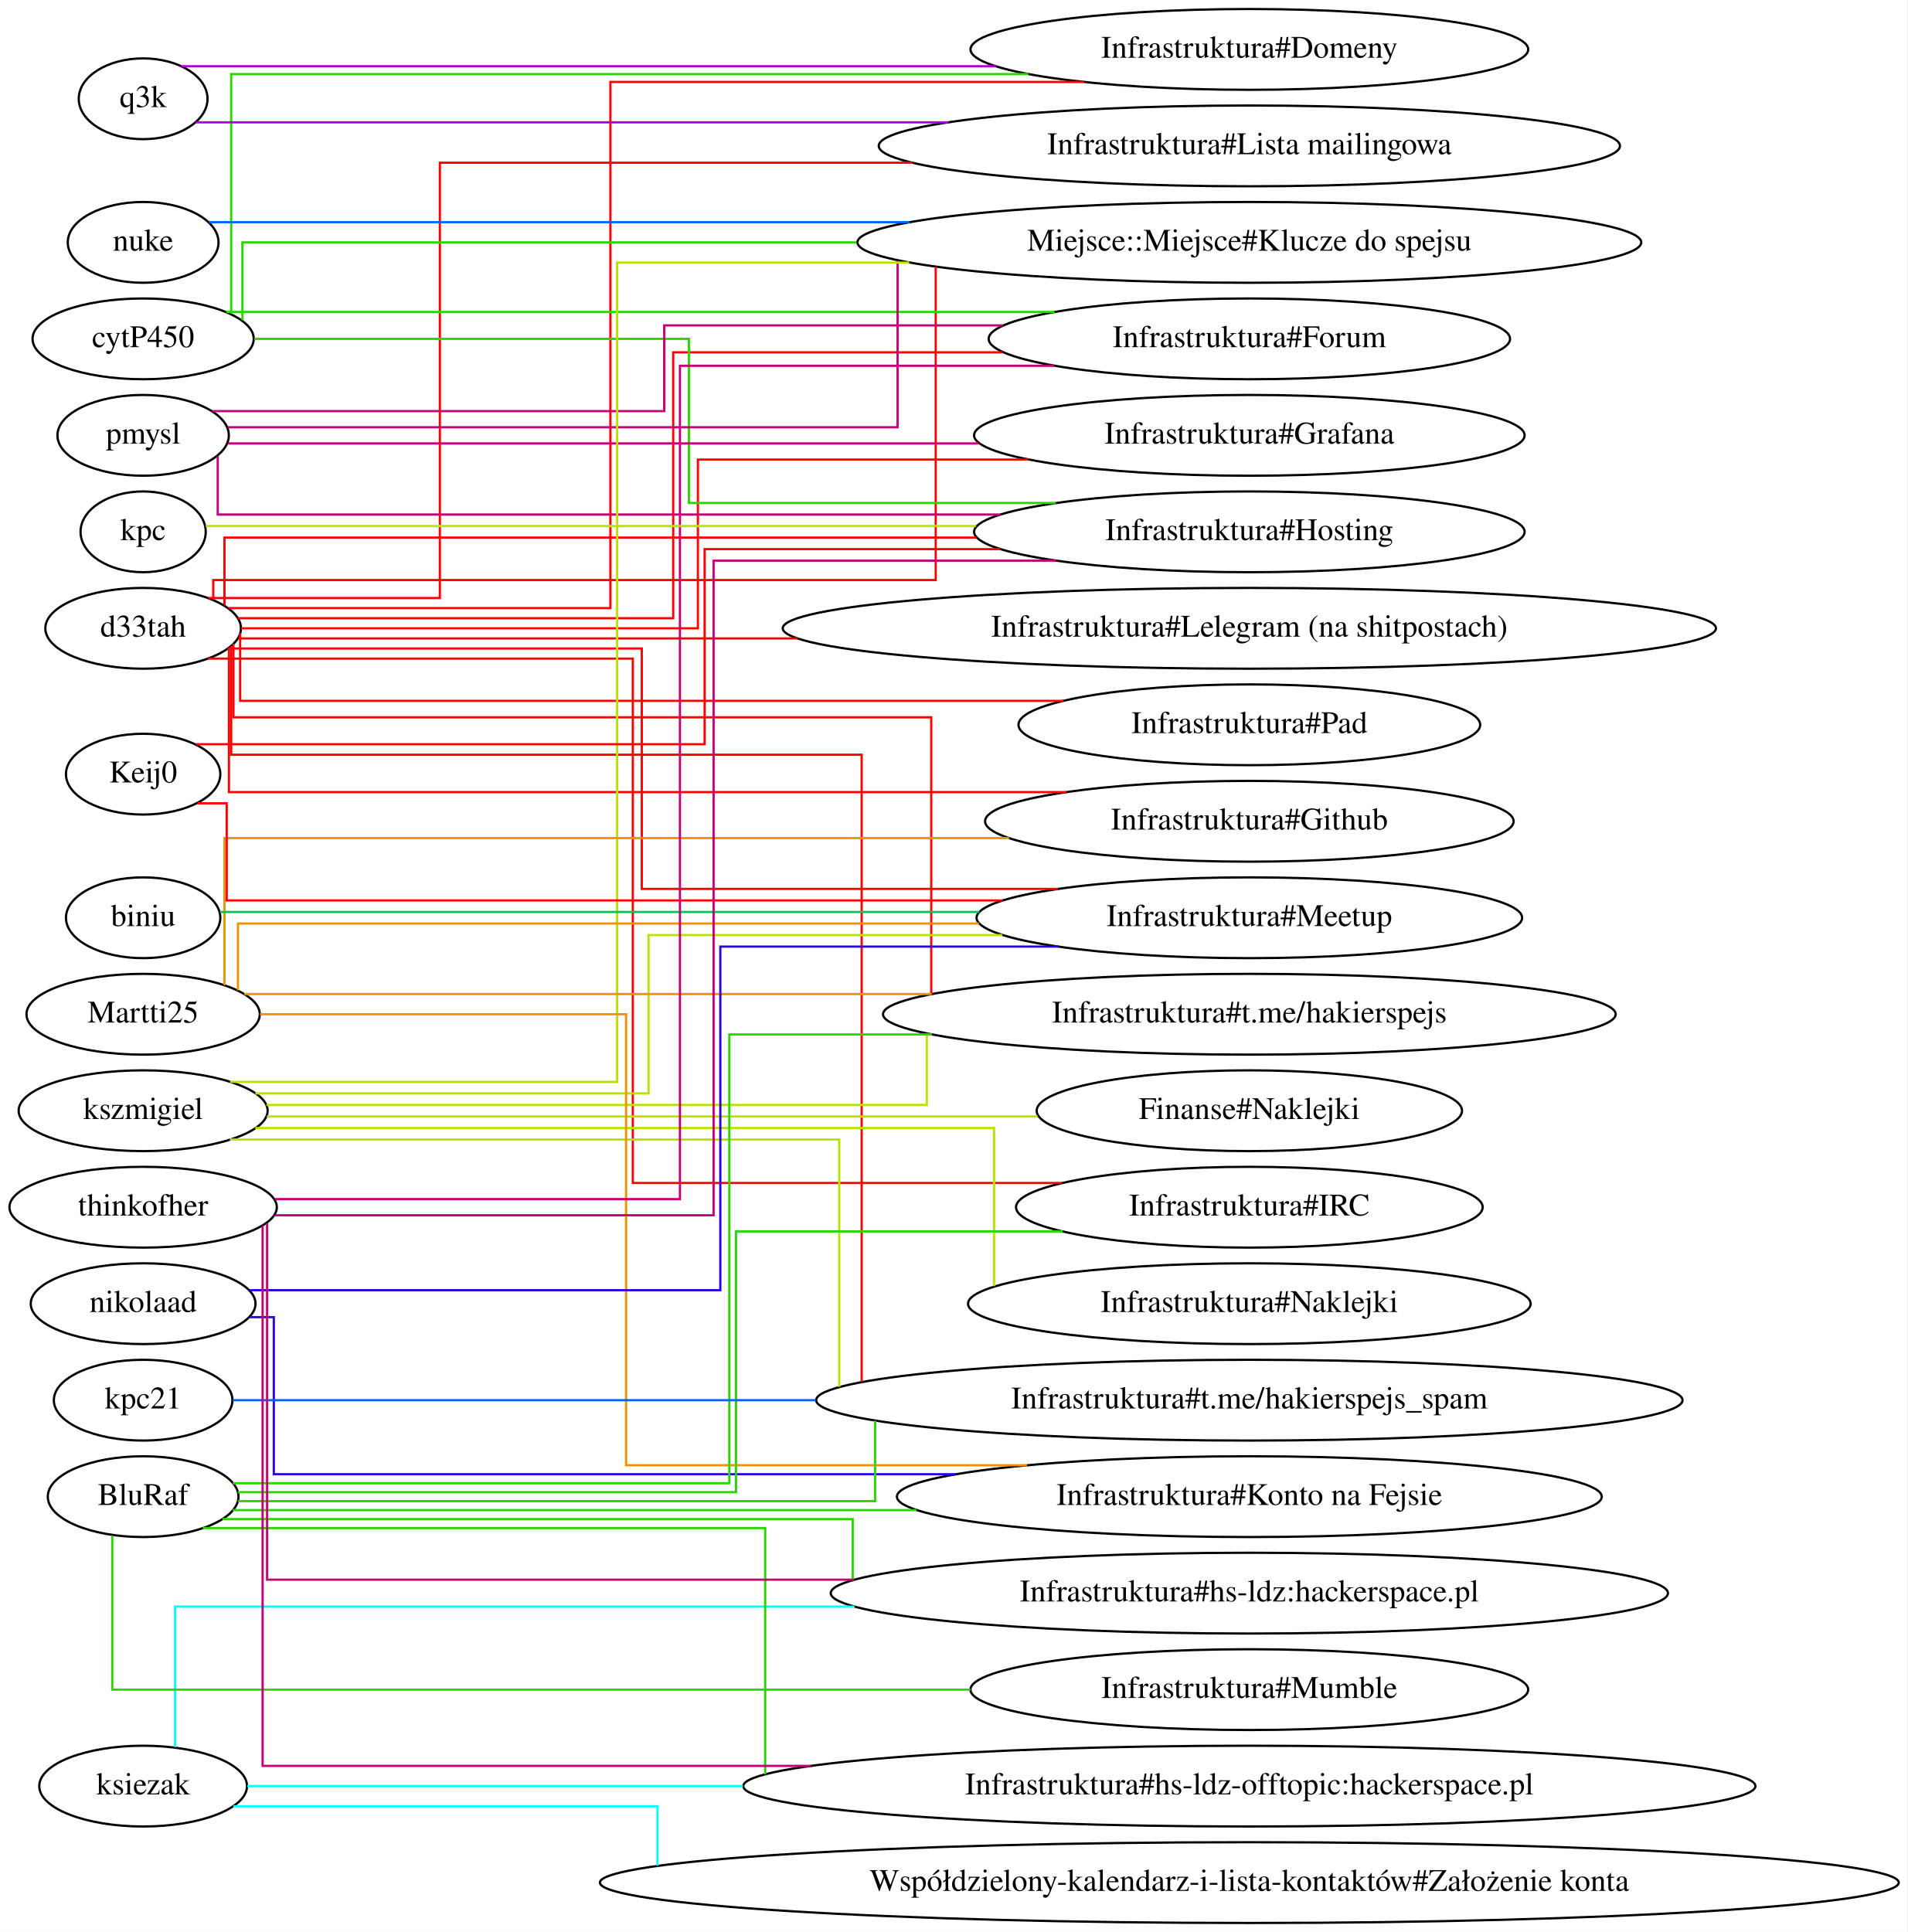
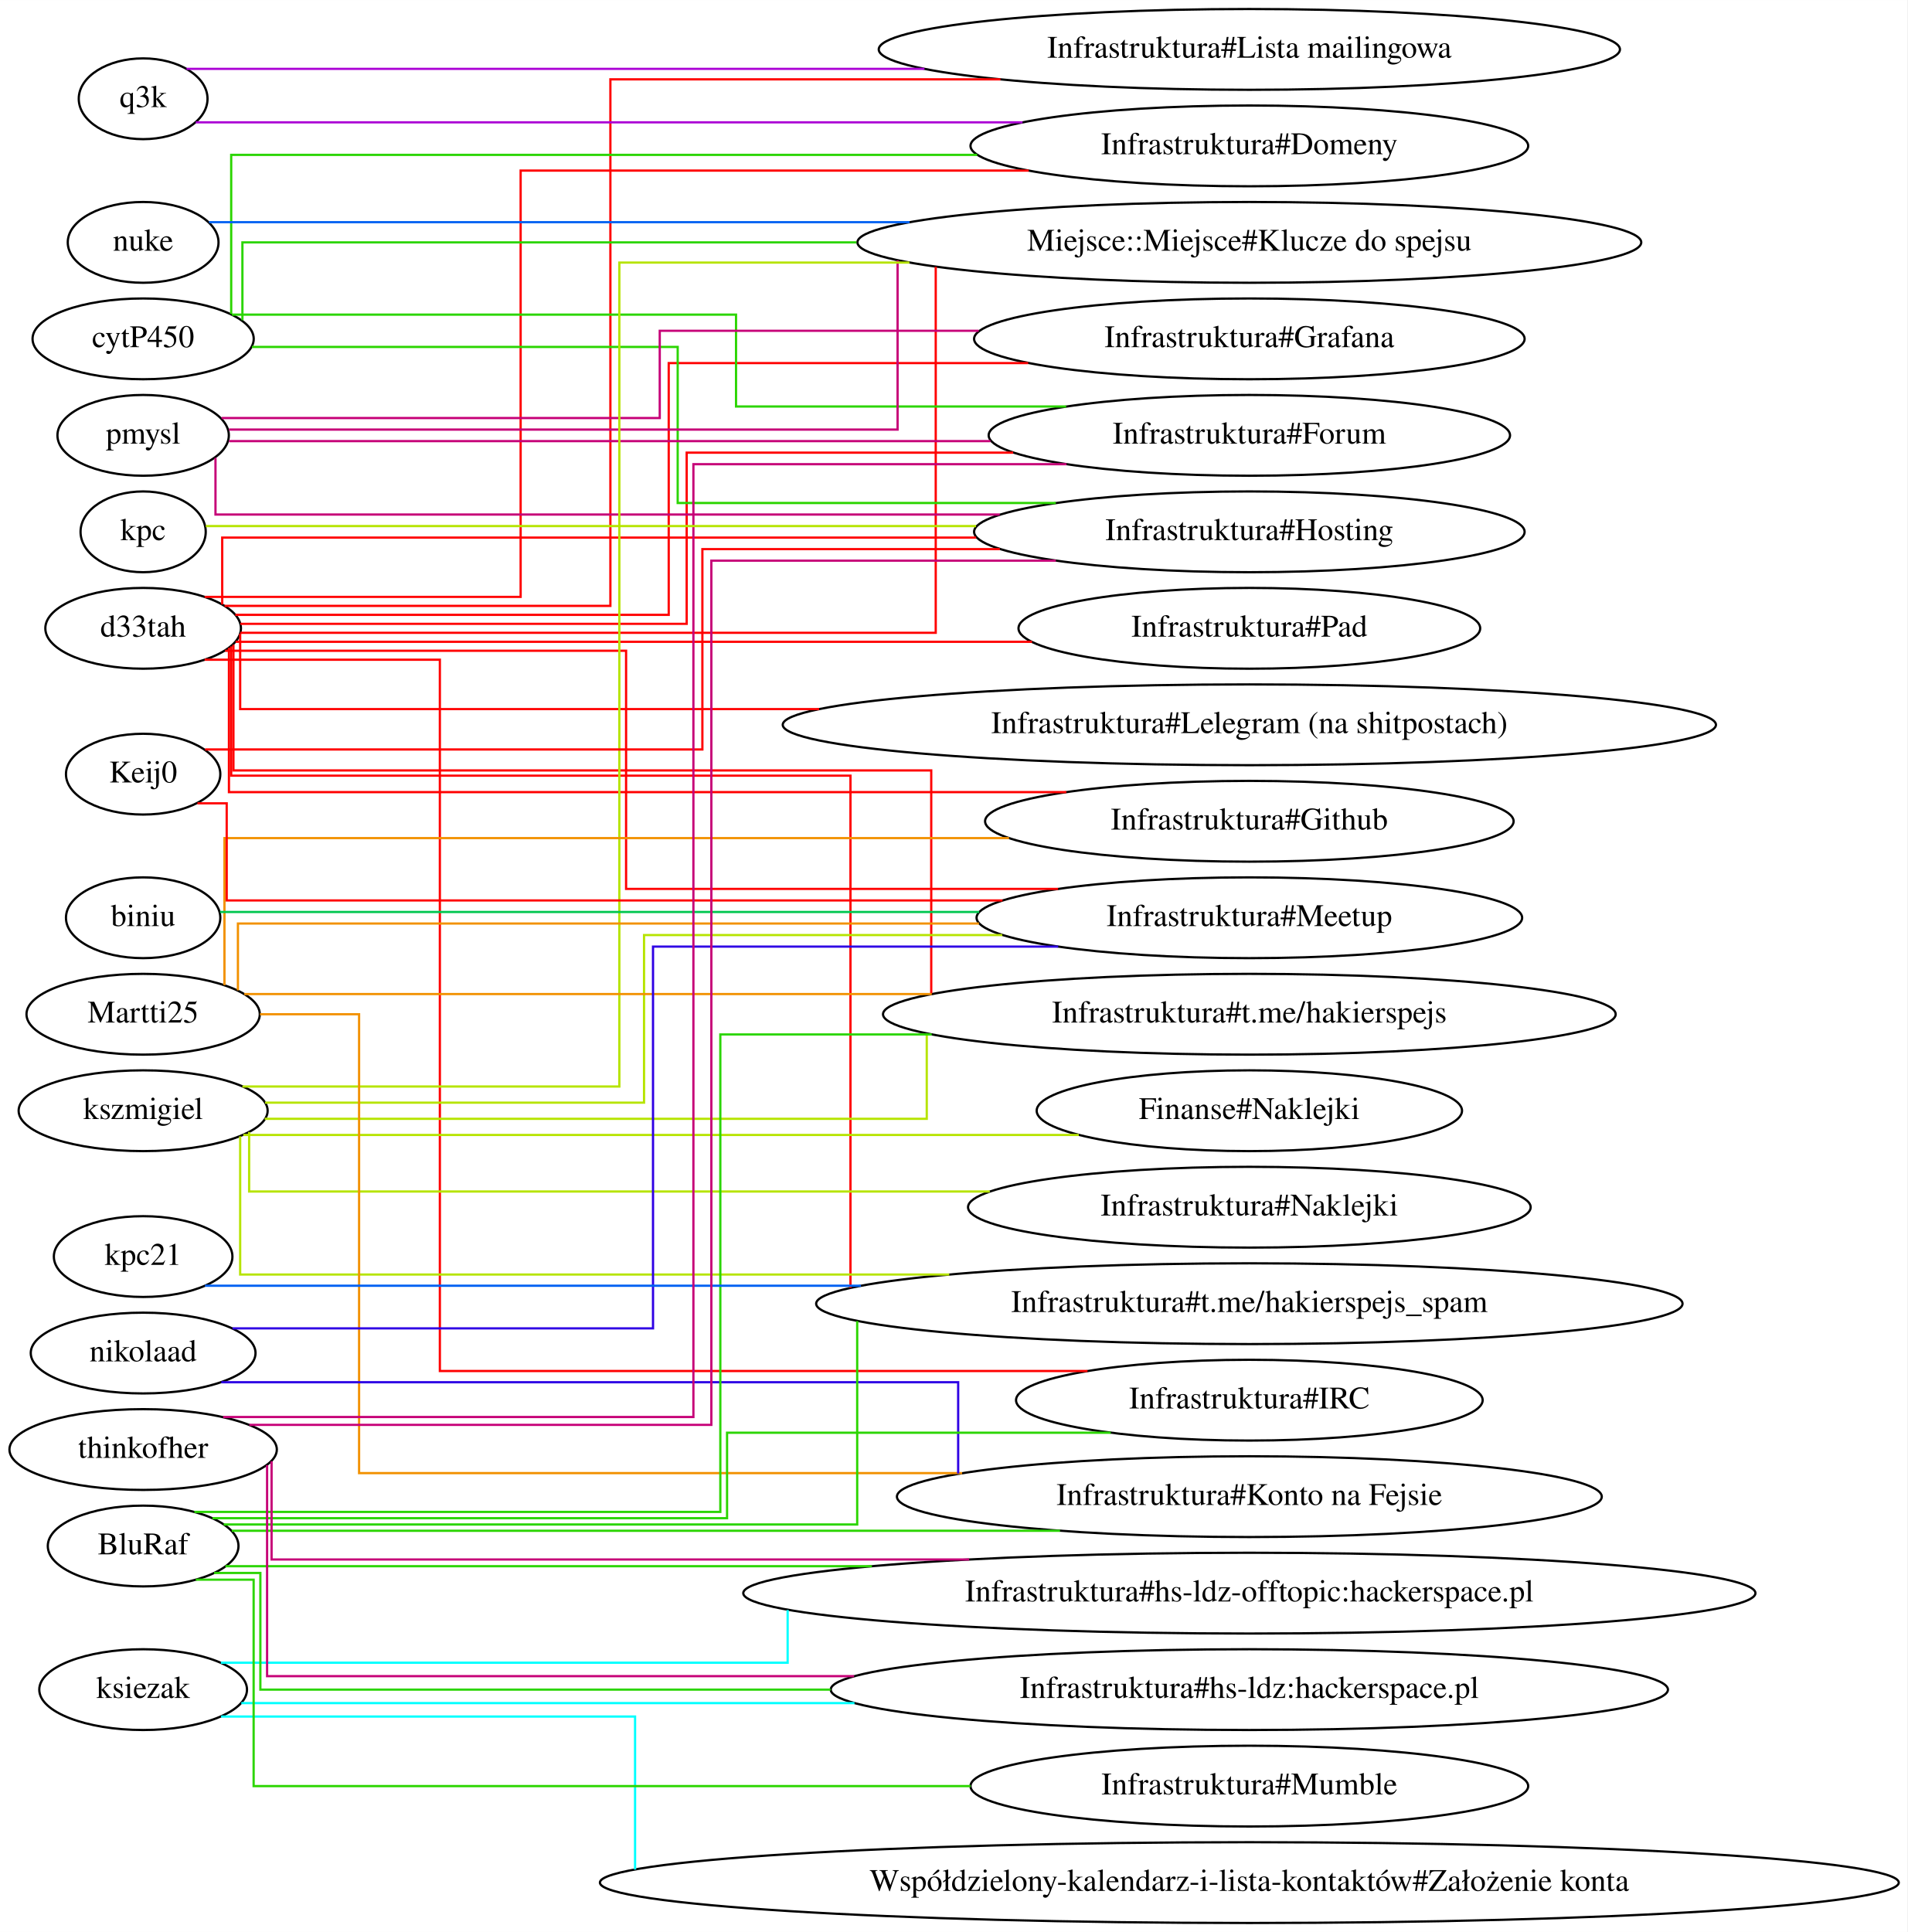
<svg xmlns="http://www.w3.org/2000/svg" width="850pt" height="861pt" viewBox="0.00 0.00 850.04 861.00">
  <g id="graph0" class="graph" transform="scale(1 1) rotate(0) translate(4 857)">
    <polygon fill="#ffffff" stroke="transparent" points="-4,4 -4,-857 846.038,-857 846.038,4 -4,4" />
    <g id="node1" class="node">
      <ellipse fill="none" stroke="#000000" cx="59.795" cy="-577" rx="43.592" ry="18" />
      <text text-anchor="middle" x="59.795" y="-573.3" font-family="Times,serif" font-size="14.00" fill="#000000">d33tah</text>
    </g>
    <g id="node2" class="node">
-       <ellipse fill="none" stroke="#000000" cx="552.814" cy="-534" rx="102.882" ry="18" />
-       <text text-anchor="middle" x="552.814" y="-530.3" font-family="Times,serif" font-size="14.00" fill="#000000">Infrastruktura#Pad</text>
+       <ellipse fill="none" stroke="#000000" cx="552.814" cy="-835" rx="165.171" ry="18" />
+       <text text-anchor="middle" x="552.814" y="-831.3" font-family="Times,serif" font-size="14.00" fill="#000000">Infrastruktura#Lista mailingowa</text>
    </g>
    <g id="edge1" class="edge">
-       <path fill="none" stroke="#ff0000" d="M103.038,-574.879C103.038,-567.685 103.038,-544.667 103.038,-544.667 103.038,-544.667 340.152,-544.667 470.056,-544.667" />
+       <path fill="none" stroke="#ff0000" d="M96.068,-587C155.731,-587 268.038,-587 268.038,-587 268.038,-587 268.038,-821.667 268.038,-821.667 268.038,-821.667 361.936,-821.667 441.897,-821.667" />
    </g>
    <g id="node3" class="node">
+       <ellipse fill="none" stroke="#000000" cx="552.814" cy="-276" rx="193.066" ry="18" />
+       <text text-anchor="middle" x="552.814" y="-272.3" font-family="Times,serif" font-size="14.00" fill="#000000">Infrastruktura#t.me/hakierspejs_spam</text>
+     </g>
+     <g id="edge2" class="edge">
+       <path fill="none" stroke="#ff0000" d="M99.038,-568.948C99.038,-551.413 99.038,-511.333 99.038,-511.333 99.038,-511.333 375.038,-511.333 375.038,-511.333 375.038,-511.333 375.038,-322.2 375.038,-283.043" />
+     </g>
+     <g id="node4" class="node">
      <ellipse fill="none" stroke="#000000" cx="552.814" cy="-749" rx="174.669" ry="18" />
      <text text-anchor="middle" x="552.814" y="-745.3" font-family="Times,serif" font-size="14.00" fill="#000000">Miejsce::Miejsce#Klucze do spejsu</text>
    </g>
-     <g id="edge2" class="edge">
-       <path fill="none" stroke="#ff0000" d="M91.038,-589.755C91.038,-594.385 91.038,-598.5 91.038,-598.5 91.038,-598.5 413.038,-598.5 413.038,-598.5 413.038,-598.5 413.038,-703.668 413.038,-738.176" />
-     </g>
-     <g id="node4" class="node">
-       <ellipse fill="none" stroke="#000000" cx="552.814" cy="-663" rx="122.678" ry="18" />
-       <text text-anchor="middle" x="552.814" y="-659.3" font-family="Times,serif" font-size="14.00" fill="#000000">Infrastruktura#Grafana</text>
-     </g>
    <g id="edge3" class="edge">
-       <path fill="none" stroke="#ff0000" d="M103.428,-577C174.406,-577 307.038,-577 307.038,-577 307.038,-577 307.038,-652.2 307.038,-652.2 307.038,-652.2 385.887,-652.2 454.264,-652.2" />
+       <path fill="none" stroke="#ff0000" d="M103.109,-575C197.435,-575 413.038,-575 413.038,-575 413.038,-575 413.038,-700.023 413.038,-738.115" />
    </g>
    <g id="node5" class="node">
+       <ellipse fill="none" stroke="#000000" cx="552.814" cy="-620" rx="122.678" ry="18" />
+       <text text-anchor="middle" x="552.814" y="-616.3" font-family="Times,serif" font-size="14.00" fill="#000000">Infrastruktura#Hosting</text>
+     </g>
+     <g id="edge4" class="edge">
+       <path fill="none" stroke="#ff0000" d="M95.038,-587.622C95.038,-599.6 95.038,-617.429 95.038,-617.429 95.038,-617.429 295.426,-617.429 431.04,-617.429" />
+     </g>
+     <g id="node6" class="node">
      <ellipse fill="none" stroke="#000000" cx="552.814" cy="-448" rx="121.578" ry="18" />
      <text text-anchor="middle" x="552.814" y="-444.3" font-family="Times,serif" font-size="14.00" fill="#000000">Infrastruktura#Meetup</text>
    </g>
-     <g id="edge4" class="edge">
-       <path fill="none" stroke="#ff0000" d="M97.747,-568C161.222,-568 282.038,-568 282.038,-568 282.038,-568 282.038,-460.857 282.038,-460.857 282.038,-460.857 388.141,-460.857 467.51,-460.857" />
-     </g>
-     <g id="node6" class="node">
+     <g id="edge5" class="edge">
+       <path fill="none" stroke="#ff0000" d="M96.308,-567C157.718,-567 275.038,-567 275.038,-567 275.038,-567 275.038,-460.857 275.038,-460.857 275.038,-460.857 385.931,-460.857 467.584,-460.857" />
+     </g>
+     <g id="node7" class="node">
+       <ellipse fill="none" stroke="#000000" cx="552.814" cy="-577" rx="102.882" ry="18" />
+       <text text-anchor="middle" x="552.814" y="-573.3" font-family="Times,serif" font-size="14.00" fill="#000000">Infrastruktura#Pad</text>
+     </g>
+     <g id="edge6" class="edge">
+       <path fill="none" stroke="#ff0000" d="M100.981,-571C178.51,-571 348.017,-571 455.949,-571" />
+     </g>
+     <g id="node8" class="node">
+       <ellipse fill="none" stroke="#000000" cx="552.814" cy="-706" rx="122.678" ry="18" />
+       <text text-anchor="middle" x="552.814" y="-702.3" font-family="Times,serif" font-size="14.00" fill="#000000">Infrastruktura#Grafana</text>
+     </g>
+     <g id="edge7" class="edge">
+       <path fill="none" stroke="#ff0000" d="M100.865,-583C168.045,-583 294.038,-583 294.038,-583 294.038,-583 294.038,-695.2 294.038,-695.2 294.038,-695.2 381.114,-695.2 454.243,-695.2" />
+     </g>
+     <g id="node9" class="node">
      <ellipse fill="none" stroke="#000000" cx="552.814" cy="-491" rx="117.779" ry="18" />
      <text text-anchor="middle" x="552.814" y="-487.3" font-family="Times,serif" font-size="14.00" fill="#000000">Infrastruktura#Github</text>
    </g>
-     <g id="edge5" class="edge">
+     <g id="edge8" class="edge">
      <path fill="none" stroke="#ff0000" d="M98.038,-568.339C98.038,-549.002 98.038,-504 98.038,-504 98.038,-504 340.375,-504 471.247,-504" />
    </g>
-     <g id="node7" class="node">
-       <ellipse fill="none" stroke="#000000" cx="552.814" cy="-233" rx="193.066" ry="18" />
-       <text text-anchor="middle" x="552.814" y="-229.3" font-family="Times,serif" font-size="14.00" fill="#000000">Infrastruktura#t.me/hakierspejs_spam</text>
-     </g>
-     <g id="edge6" class="edge">
-       <path fill="none" stroke="#ff0000" d="M99.038,-569.167C99.038,-553.688 99.038,-520.667 99.038,-520.667 99.038,-520.667 380.038,-520.667 380.038,-520.667 380.038,-520.667 380.038,-288.465 380.038,-241.299" />
-     </g>
-     <g id="node8" class="node">
-       <ellipse fill="none" stroke="#000000" cx="552.814" cy="-706" rx="116.18" ry="18" />
-       <text text-anchor="middle" x="552.814" y="-702.3" font-family="Times,serif" font-size="14.00" fill="#000000">Infrastruktura#Forum</text>
-     </g>
-     <g id="edge7" class="edge">
-       <path fill="none" stroke="#ff0000" d="M102.03,-581.5C169.982,-581.5 296.038,-581.5 296.038,-581.5 296.038,-581.5 296.038,-700 296.038,-700 296.038,-700 373.107,-700 442.8,-700" />
-     </g>
-     <g id="node9" class="node">
-       <ellipse fill="none" stroke="#000000" cx="552.814" cy="-835" rx="124.278" ry="18" />
-       <text text-anchor="middle" x="552.814" y="-831.3" font-family="Times,serif" font-size="14.00" fill="#000000">Infrastruktura#Domeny</text>
-     </g>
-     <g id="edge8" class="edge">
-       <path fill="none" stroke="#ff0000" d="M97.99,-586C158.108,-586 268.038,-586 268.038,-586 268.038,-586 268.038,-820.5 268.038,-820.5 268.038,-820.5 394.729,-820.5 479.107,-820.5" />
-     </g>
    <g id="node10" class="node">
+       <ellipse fill="none" stroke="#000000" cx="552.814" cy="-534" rx="207.963" ry="18" />
+       <text text-anchor="middle" x="552.814" y="-530.3" font-family="Times,serif" font-size="14.00" fill="#000000">Infrastruktura#Lelegram (na shitpostach)</text>
+     </g>
+     <g id="edge9" class="edge">
+       <path fill="none" stroke="#ff0000" d="M103.038,-574.638C103.038,-566.629 103.038,-541 103.038,-541 103.038,-541 238.757,-541 361.09,-541" />
+     </g>
+     <g id="node11" class="node">
+       <ellipse fill="none" stroke="#000000" cx="552.814" cy="-792" rx="124.278" ry="18" />
+       <text text-anchor="middle" x="552.814" y="-788.3" font-family="Times,serif" font-size="14.00" fill="#000000">Infrastruktura#Domeny</text>
+     </g>
+     <g id="edge10" class="edge">
+       <path fill="none" stroke="#ff0000" d="M87.2,-591C134.874,-591 228.038,-591 228.038,-591 228.038,-591 228.038,-781 228.038,-781 228.038,-781 358.899,-781 454.489,-781" />
+     </g>
+     <g id="node12" class="node">
+       <ellipse fill="none" stroke="#000000" cx="552.814" cy="-233" rx="103.981" ry="18" />
+       <text text-anchor="middle" x="552.814" y="-229.3" font-family="Times,serif" font-size="14.00" fill="#000000">Infrastruktura#IRC</text>
+     </g>
+     <g id="edge11" class="edge">
+       <path fill="none" stroke="#ff0000" d="M87.196,-563C125.93,-563 192.038,-563 192.038,-563 192.038,-563 192.038,-246 192.038,-246 192.038,-246 375.389,-246 480.673,-246" />
+     </g>
+     <g id="node13" class="node">
+       <ellipse fill="none" stroke="#000000" cx="552.814" cy="-663" rx="116.18" ry="18" />
+       <text text-anchor="middle" x="552.814" y="-659.3" font-family="Times,serif" font-size="14.00" fill="#000000">Infrastruktura#Forum</text>
+     </g>
+     <g id="edge12" class="edge">
+       <path fill="none" stroke="#ff0000" d="M103.103,-579C172.781,-579 302.038,-579 302.038,-579 302.038,-579 302.038,-655.286 302.038,-655.286 302.038,-655.286 378.925,-655.286 447.552,-655.286" />
+     </g>
+     <g id="node14" class="node">
      <ellipse fill="none" stroke="#000000" cx="552.814" cy="-405" rx="163.271" ry="18" />
      <text text-anchor="middle" x="552.814" y="-401.3" font-family="Times,serif" font-size="14.00" fill="#000000">Infrastruktura#t.me/hakierspejs</text>
    </g>
-     <g id="edge9" class="edge">
-       <path fill="none" stroke="#ff0000" d="M100.038,-570.091C100.038,-558.726 100.038,-537.333 100.038,-537.333 100.038,-537.333 411.038,-537.333 411.038,-537.333 411.038,-537.333 411.038,-443.994 411.038,-414.096" />
-     </g>
-     <g id="node11" class="node">
-       <ellipse fill="none" stroke="#000000" cx="552.814" cy="-792" rx="165.171" ry="18" />
-       <text text-anchor="middle" x="552.814" y="-788.3" font-family="Times,serif" font-size="14.00" fill="#000000">Infrastruktura#Lista mailingowa</text>
-     </g>
-     <g id="edge10" class="edge">
-       <path fill="none" stroke="#ff0000" d="M88.816,-590.5C127.744,-590.5 192.038,-590.5 192.038,-590.5 192.038,-590.5 192.038,-784.5 192.038,-784.5 192.038,-784.5 303.628,-784.5 402.686,-784.5" />
-     </g>
-     <g id="node12" class="node">
-       <ellipse fill="none" stroke="#000000" cx="552.814" cy="-319" rx="103.981" ry="18" />
-       <text text-anchor="middle" x="552.814" y="-315.3" font-family="Times,serif" font-size="14.00" fill="#000000">Infrastruktura#IRC</text>
-     </g>
-     <g id="edge11" class="edge">
-       <path fill="none" stroke="#ff0000" d="M88.776,-563.5C148.142,-563.5 278.038,-563.5 278.038,-563.5 278.038,-563.5 278.038,-329.8 278.038,-329.8 278.038,-329.8 388.412,-329.8 469.253,-329.8" />
-     </g>
-     <g id="node13" class="node">
-       <ellipse fill="none" stroke="#000000" cx="552.814" cy="-620" rx="122.678" ry="18" />
-       <text text-anchor="middle" x="552.814" y="-616.3" font-family="Times,serif" font-size="14.00" fill="#000000">Infrastruktura#Hosting</text>
-     </g>
-     <g id="edge12" class="edge">
-       <path fill="none" stroke="#ff0000" d="M96.038,-587.202C96.038,-599.178 96.038,-617.429 96.038,-617.429 96.038,-617.429 295.693,-617.429 431.006,-617.429" />
-     </g>
-     <g id="node14" class="node">
-       <ellipse fill="none" stroke="#000000" cx="552.814" cy="-577" rx="207.963" ry="18" />
-       <text text-anchor="middle" x="552.814" y="-573.3" font-family="Times,serif" font-size="14.00" fill="#000000">Infrastruktura#Lelegram (na shitpostach)</text>
-     </g>
    <g id="edge13" class="edge">
-       <path fill="none" stroke="#ff0000" d="M102.256,-572.5C157.787,-572.5 258.898,-572.5 351.284,-572.5" />
+       <path fill="none" stroke="#ff0000" d="M100.038,-569.735C100.038,-553.099 100.038,-513.667 100.038,-513.667 100.038,-513.667 411.038,-513.667 411.038,-513.667 411.038,-513.667 411.038,-440.543 411.038,-414.265" />
    </g>
    <g id="node15" class="node">
      <ellipse fill="none" stroke="#000000" cx="59.795" cy="-706" rx="49.291" ry="18" />
      <text text-anchor="middle" x="59.795" y="-702.3" font-family="Times,serif" font-size="14.00" fill="#000000">cytP450</text>
    </g>
+     <g id="edge17" class="edge">
+       <path fill="none" stroke="#2bd500" d="M104.038,-714.291C104.038,-726.786 104.038,-749 104.038,-749 104.038,-749 251.76,-749 377.699,-749" />
+     </g>
+     <g id="edge14" class="edge">
+       <path fill="none" stroke="#2bd500" d="M108.294,-702.4C177.953,-702.4 298.038,-702.4 298.038,-702.4 298.038,-702.4 298.038,-632.857 298.038,-632.857 298.038,-632.857 392.646,-632.857 466.558,-632.857" />
+     </g>
    <g id="edge16" class="edge">
-       <path fill="none" stroke="#2bd500" d="M104.038,-714.291C104.038,-726.786 104.038,-749 104.038,-749 104.038,-749 251.76,-749 377.699,-749" />
+       <path fill="none" stroke="#2bd500" d="M99.038,-717.059C99.038,-739.441 99.038,-788 99.038,-788 99.038,-788 297.089,-788 431.508,-788" />
    </g>
    <g id="edge15" class="edge">
-       <path fill="none" stroke="#2bd500" d="M96.851,-718C174.67,-718 356.895,-718 465.955,-718" />
-     </g>
-     <g id="edge14" class="edge">
-       <path fill="none" stroke="#2bd500" d="M99.038,-717.314C99.038,-746.849 99.038,-824 99.038,-824 99.038,-824 320.892,-824 454.351,-824" />
-     </g>
-     <g id="edge17" class="edge">
-       <path fill="none" stroke="#2bd500" d="M109.312,-706C180.433,-706 303.038,-706 303.038,-706 303.038,-706 303.038,-632.857 303.038,-632.857 303.038,-632.857 394.309,-632.857 466.505,-632.857" />
+       <path fill="none" stroke="#2bd500" d="M99.355,-716.8C173.07,-716.8 324.038,-716.8 324.038,-716.8 324.038,-716.8 324.038,-675.857 324.038,-675.857 324.038,-675.857 405.488,-675.857 471.189,-675.857" />
    </g>
    <g id="node16" class="node">
      <ellipse fill="none" stroke="#000000" cx="59.795" cy="-749" rx="33.595" ry="18" />
      <text text-anchor="middle" x="59.795" y="-745.3" font-family="Times,serif" font-size="14.00" fill="#000000">nuke</text>
    </g>
    <g id="edge18" class="edge">
      <path fill="none" stroke="#0061f2" d="M89.159,-758C149.38,-758 290.525,-758 401.378,-758" />
    </g>
    <g id="node17" class="node">
      <ellipse fill="none" stroke="#000000" cx="59.795" cy="-663" rx="38.194" ry="18" />
      <text text-anchor="middle" x="59.795" y="-659.3" font-family="Times,serif" font-size="14.00" fill="#000000">pmysl</text>
    </g>
+     <g id="edge22" class="edge">
+       <path fill="none" stroke="#c60077" d="M98.039,-665.571C186.168,-665.571 396.038,-665.571 396.038,-665.571 396.038,-665.571 396.038,-720.119 396.038,-741" />
+     </g>
+     <g id="edge19" class="edge">
+       <path fill="none" stroke="#c60077" d="M92.038,-652.983C92.038,-642.551 92.038,-627.714 92.038,-627.714 92.038,-627.714 305.211,-627.714 441.567,-627.714" />
+     </g>
+     <g id="edge21" class="edge">
+       <path fill="none" stroke="#c60077" d="M94.764,-670.714C159.174,-670.714 290.038,-670.714 290.038,-670.714 290.038,-670.714 290.038,-709.6 290.038,-709.6 290.038,-709.6 363.114,-709.6 432.193,-709.6" />
+     </g>
    <g id="edge20" class="edge">
-       <path fill="none" stroke="#c60077" d="M97.387,-666.6C185.129,-666.6 396.038,-666.6 396.038,-666.6 396.038,-666.6 396.038,-719.956 396.038,-740.798" />
-     </g>
-     <g id="edge21" class="edge">
-       <path fill="none" stroke="#c60077" d="M97.662,-659.4C168.294,-659.4 322.871,-659.4 432.235,-659.4" />
-     </g>
-     <g id="edge19" class="edge">
-       <path fill="none" stroke="#c60077" d="M90.635,-673.8C153.81,-673.8 292.038,-673.8 292.038,-673.8 292.038,-673.8 292.038,-712 292.038,-712 292.038,-712 371.709,-712 442.977,-712" />
-     </g>
-     <g id="edge22" class="edge">
-       <path fill="none" stroke="#c60077" d="M93.038,-653.729C93.038,-643.274 93.038,-627.714 93.038,-627.714 93.038,-627.714 305.748,-627.714 441.808,-627.714" />
+       <path fill="none" stroke="#c60077" d="M98.071,-660.429C170.017,-660.429 328.013,-660.429 437.415,-660.429" />
    </g>
    <g id="node18" class="node">
      <ellipse fill="none" stroke="#000000" cx="59.795" cy="-362" rx="55.491" ry="18" />
      <text text-anchor="middle" x="59.795" y="-358.3" font-family="Times,serif" font-size="14.00" fill="#000000">kszmigiel</text>
    </g>
    <g id="edge23" class="edge">
-       <path fill="none" stroke="#b6e400" d="M98.54,-374.857C159.524,-374.857 271.038,-374.857 271.038,-374.857 271.038,-374.857 271.038,-740 271.038,-740 271.038,-740 334.509,-740 401.203,-740" />
+       <path fill="none" stroke="#b6e400" d="M103.038,-350.594C103.038,-330.062 103.038,-289 103.038,-289 103.038,-289 286.502,-289 419.084,-289" />
    </g>
    <g id="edge24" class="edge">
-       <path fill="none" stroke="#b6e400" d="M109.784,-369.714C176.142,-369.714 285.038,-369.714 285.038,-369.714 285.038,-369.714 285.038,-440.286 285.038,-440.286 285.038,-440.286 368.884,-440.286 442.74,-440.286" />
+       <path fill="none" stroke="#b6e400" d="M104.029,-372.8C166.232,-372.8 272.038,-372.8 272.038,-372.8 272.038,-372.8 272.038,-740 272.038,-740 272.038,-740 335.024,-740 401.331,-740" />
    </g>
    <g id="edge25" class="edge">
-       <path fill="none" stroke="#b6e400" d="M98.46,-349.143C181.626,-349.143 370.038,-349.143 370.038,-349.143 370.038,-349.143 370.038,-262.587 370.038,-238.919" />
+       <path fill="none" stroke="#b6e400" d="M114.121,-365.6C180.201,-365.6 283.038,-365.6 283.038,-365.6 283.038,-365.6 283.038,-440.286 283.038,-440.286 283.038,-440.286 368.101,-440.286 442.697,-440.286" />
    </g>
    <g id="edge28" class="edge">
-       <path fill="none" stroke="#b6e400" d="M114.748,-364.571C213.1,-364.571 409.038,-364.571 409.038,-364.571 409.038,-364.571 409.038,-384.559 409.038,-396.426" />
+       <path fill="none" stroke="#b6e400" d="M113.981,-358.4C212.077,-358.4 409.038,-358.4 409.038,-358.4 409.038,-358.4 409.038,-383 409.038,-396.453" />
    </g>
    <g id="node19" class="node">
-       <ellipse fill="none" stroke="#000000" cx="552.814" cy="-276" rx="125.378" ry="18" />
-       <text text-anchor="middle" x="552.814" y="-272.3" font-family="Times,serif" font-size="14.00" fill="#000000">Infrastruktura#Naklejki</text>
+       <ellipse fill="none" stroke="#000000" cx="552.814" cy="-319" rx="125.378" ry="18" />
+       <text text-anchor="middle" x="552.814" y="-315.3" font-family="Times,serif" font-size="14.00" fill="#000000">Infrastruktura#Naklejki</text>
    </g>
    <g id="edge26" class="edge">
-       <path fill="none" stroke="#b6e400" d="M109.764,-354.286C212.745,-354.286 439.038,-354.286 439.038,-354.286 439.038,-354.286 439.038,-303.594 439.038,-283.793" />
+       <path fill="none" stroke="#b6e400" d="M107.038,-352.541C107.038,-341.875 107.038,-326 107.038,-326 107.038,-326 305.064,-326 437.146,-326" />
    </g>
    <g id="node20" class="node">
      <ellipse fill="none" stroke="#000000" cx="552.814" cy="-362" rx="94.783" ry="18" />
      <text text-anchor="middle" x="552.814" y="-358.3" font-family="Times,serif" font-size="14.00" fill="#000000">Finanse#Naklejki</text>
    </g>
    <g id="edge27" class="edge">
-       <path fill="none" stroke="#b6e400" d="M114.915,-359.429C198.086,-359.429 356.736,-359.429 458.512,-359.429" />
+       <path fill="none" stroke="#b6e400" d="M104.416,-351.2C188.8,-351.2 372.62,-351.2 476.801,-351.2" />
    </g>
    <g id="node21" class="node">
-       <ellipse fill="none" stroke="#000000" cx="59.795" cy="-61" rx="46.292" ry="18" />
-       <text text-anchor="middle" x="59.795" y="-57.3" font-family="Times,serif" font-size="14.00" fill="#000000">ksiezak</text>
+       <ellipse fill="none" stroke="#000000" cx="59.795" cy="-104" rx="46.292" ry="18" />
+       <text text-anchor="middle" x="59.795" y="-100.3" font-family="Times,serif" font-size="14.00" fill="#000000">ksiezak</text>
    </g>
    <g id="node22" class="node">
+       <ellipse fill="none" stroke="#000000" cx="552.814" cy="-147" rx="225.56" ry="18" />
+       <text text-anchor="middle" x="552.814" y="-143.3" font-family="Times,serif" font-size="14.00" fill="#000000">Infrastruktura#hs-ldz-offtopic:hackerspace.pl</text>
+     </g>
+     <g id="edge29" class="edge">
+       <path fill="none" stroke="#00ffff" d="M94.443,-116C170.841,-116 347.038,-116 347.038,-116 347.038,-116 347.038,-130.321 347.038,-139.496" />
+     </g>
+     <g id="node23" class="node">
      <ellipse fill="none" stroke="#000000" cx="552.814" cy="-18" rx="289.449" ry="18" />
      <text text-anchor="middle" x="552.814" y="-14.3" font-family="Times,serif" font-size="14.00" fill="#000000">Współdzielony-kalendarz-i-lista-kontaktów#Założenie konta</text>
    </g>
-     <g id="edge29" class="edge">
-       <path fill="none" stroke="#00ffff" d="M99.988,-52C165.734,-52 289.038,-52 289.038,-52 289.038,-52 289.038,-35.562 289.038,-25.546" />
-     </g>
-     <g id="node23" class="node">
-       <ellipse fill="none" stroke="#000000" cx="552.814" cy="-61" rx="225.56" ry="18" />
-       <text text-anchor="middle" x="552.814" y="-57.3" font-family="Times,serif" font-size="14.00" fill="#000000">Infrastruktura#hs-ldz-offtopic:hackerspace.pl</text>
-     </g>
    <g id="edge30" class="edge">
-       <path fill="none" stroke="#00ffff" d="M106.177,-61C157.474,-61 243.917,-61 327.164,-61" />
+       <path fill="none" stroke="#00ffff" d="M94.534,-92C156.355,-92 279.038,-92 279.038,-92 279.038,-92 279.038,-41.252 279.038,-23.807" />
    </g>
    <g id="node24" class="node">
-       <ellipse fill="none" stroke="#000000" cx="552.814" cy="-147" rx="186.567" ry="18" />
-       <text text-anchor="middle" x="552.814" y="-143.3" font-family="Times,serif" font-size="14.00" fill="#000000">Infrastruktura#hs-ldz:hackerspace.pl</text>
+       <ellipse fill="none" stroke="#000000" cx="552.814" cy="-104" rx="186.567" ry="18" />
+       <text text-anchor="middle" x="552.814" y="-100.3" font-family="Times,serif" font-size="14.00" fill="#000000">Infrastruktura#hs-ldz:hackerspace.pl</text>
    </g>
    <g id="edge31" class="edge">
-       <path fill="none" stroke="#00ffff" d="M74.038,-78.359C74.038,-101.888 74.038,-141 74.038,-141 74.038,-141 240.336,-141 376.915,-141" />
+       <path fill="none" stroke="#00ffff" d="M103.547,-98C164.584,-98 278.833,-98 376.84,-98" />
    </g>
    <g id="node25" class="node">
      <ellipse fill="none" stroke="#000000" cx="59.795" cy="-813" rx="28.695" ry="18" />
      <text text-anchor="middle" x="59.795" y="-809.3" font-family="Times,serif" font-size="14.00" fill="#000000">q3k</text>
    </g>
+     <g id="edge32" class="edge">
+       <path fill="none" stroke="#ab00d5" d="M79.122,-826.333C133.154,-826.333 289.575,-826.333 408.012,-826.333" />
+     </g>
    <g id="edge33" class="edge">
-       <path fill="none" stroke="#ab00d5" d="M76.766,-827.5C133.192,-827.5 317.839,-827.5 439.891,-827.5" />
-     </g>
-     <g id="edge32" class="edge">
-       <path fill="none" stroke="#ab00d5" d="M83.242,-802.5C142.518,-802.5 301.936,-802.5 418.633,-802.5" />
+       <path fill="none" stroke="#ab00d5" d="M83.242,-802.5C148.354,-802.5 334.301,-802.5 451.726,-802.5" />
    </g>
    <g id="node26" class="node">
      <ellipse fill="none" stroke="#000000" cx="59.795" cy="-405" rx="51.991" ry="18" />
      <text text-anchor="middle" x="59.795" y="-401.3" font-family="Times,serif" font-size="14.00" fill="#000000">Martti25</text>
    </g>
+     <g id="edge35" class="edge">
+       <path fill="none" stroke="#f29100" d="M102.038,-415.622C102.038,-427.6 102.038,-445.429 102.038,-445.429 102.038,-445.429 298.78,-445.429 432.31,-445.429" />
+     </g>
+     <g id="edge37" class="edge">
+       <path fill="none" stroke="#f29100" d="M96.038,-417.963C96.038,-440.259 96.038,-483.5 96.038,-483.5 96.038,-483.5 310.711,-483.5 445.72,-483.5" />
+     </g>
    <g id="edge34" class="edge">
-       <path fill="none" stroke="#f29100" d="M102.038,-415.622C102.038,-427.6 102.038,-445.429 102.038,-445.429 102.038,-445.429 298.78,-445.429 432.31,-445.429" />
-     </g>
-     <g id="edge35" class="edge">
-       <path fill="none" stroke="#f29100" d="M96.038,-417.963C96.038,-440.259 96.038,-483.5 96.038,-483.5 96.038,-483.5 310.711,-483.5 445.72,-483.5" />
-     </g>
-     <g id="edge36" class="edge">
      <path fill="none" stroke="#f29100" d="M104.854,-414C173.611,-414 307.651,-414 411.268,-414" />
    </g>
    <g id="node27" class="node">
      <ellipse fill="none" stroke="#000000" cx="552.814" cy="-190" rx="157.072" ry="18" />
      <text text-anchor="middle" x="552.814" y="-186.3" font-family="Times,serif" font-size="14.00" fill="#000000">Infrastruktura#Konto na Fejsie</text>
    </g>
-     <g id="edge37" class="edge">
-       <path fill="none" stroke="#f29100" d="M111.899,-405C175.601,-405 275.038,-405 275.038,-405 275.038,-405 275.038,-204 275.038,-204 275.038,-204 373.934,-204 453.707,-204" />
+     <g id="edge36" class="edge">
+       <path fill="none" stroke="#f29100" d="M111.86,-405C134.537,-405 156.038,-405 156.038,-405 156.038,-405 156.038,-200.5 156.038,-200.5 156.038,-200.5 308.857,-200.5 424.814,-200.5" />
    </g>
    <g id="node28" class="node">
      <ellipse fill="none" stroke="#000000" cx="59.795" cy="-448" rx="34.394" ry="18" />
      <text text-anchor="middle" x="59.795" y="-444.3" font-family="Times,serif" font-size="14.00" fill="#000000">biniu</text>
    </g>
    <g id="edge38" class="edge">
      <path fill="none" stroke="#00c64f" d="M94.071,-450.571C162.967,-450.571 321.146,-450.571 432.413,-450.571" />
    </g>
    <g id="node29" class="node">
-       <ellipse fill="none" stroke="#000000" cx="59.795" cy="-276" rx="50.091" ry="18" />
-       <text text-anchor="middle" x="59.795" y="-272.3" font-family="Times,serif" font-size="14.00" fill="#000000">nikolaad</text>
+       <ellipse fill="none" stroke="#000000" cx="59.795" cy="-254" rx="50.091" ry="18" />
+       <text text-anchor="middle" x="59.795" y="-250.3" font-family="Times,serif" font-size="14.00" fill="#000000">nikolaad</text>
    </g>
    <g id="edge39" class="edge">
-       <path fill="none" stroke="#2e00e4" d="M107.277,-282C181.606,-282 317.038,-282 317.038,-282 317.038,-282 317.038,-435.143 317.038,-435.143 317.038,-435.143 400.158,-435.143 467.693,-435.143" />
+       <path fill="none" stroke="#2e00e4" d="M99.638,-265C164.81,-265 287.038,-265 287.038,-265 287.038,-265 287.038,-435.143 287.038,-435.143 287.038,-435.143 389.886,-435.143 467.624,-435.143" />
    </g>
    <g id="edge40" class="edge">
-       <path fill="none" stroke="#2e00e4" d="M107.083,-270C113.558,-270 118.038,-270 118.038,-270 118.038,-270 118.038,-200 118.038,-200 118.038,-200 293.76,-200 421.777,-200" />
+       <path fill="none" stroke="#2e00e4" d="M94.624,-241C185.541,-241 423.038,-241 423.038,-241 423.038,-241 423.038,-215.223 423.038,-200.321" />
    </g>
    <g id="node30" class="node">
      <ellipse fill="none" stroke="#000000" cx="59.795" cy="-512" rx="34.394" ry="18" />
      <text text-anchor="middle" x="59.795" y="-508.3" font-family="Times,serif" font-size="14.00" fill="#000000">Keij0</text>
    </g>
    <g id="edge41" class="edge">
+       <path fill="none" stroke="#ff0000" d="M87.42,-523C152.314,-523 309.038,-523 309.038,-523 309.038,-523 309.038,-612.286 309.038,-612.286 309.038,-612.286 377.333,-612.286 441.626,-612.286" />
+     </g>
+     <g id="edge42" class="edge">
      <path fill="none" stroke="#ff0000" d="M84.012,-499C91.126,-499 97.038,-499 97.038,-499 97.038,-499 97.038,-455.714 97.038,-455.714 97.038,-455.714 307.898,-455.714 442.774,-455.714" />
    </g>
-     <g id="edge42" class="edge">
-       <path fill="none" stroke="#ff0000" d="M83.337,-525.333C145.632,-525.333 310.038,-525.333 310.038,-525.333 310.038,-525.333 310.038,-612.286 310.038,-612.286 310.038,-612.286 377.802,-612.286 441.728,-612.286" />
-     </g>
    <g id="node31" class="node">
-       <ellipse fill="none" stroke="#000000" cx="59.795" cy="-190" rx="42.494" ry="18" />
-       <text text-anchor="middle" x="59.795" y="-186.3" font-family="Times,serif" font-size="14.00" fill="#000000">BluRaf</text>
+       <ellipse fill="none" stroke="#000000" cx="59.795" cy="-168" rx="42.494" ry="18" />
+       <text text-anchor="middle" x="59.795" y="-164.3" font-family="Times,serif" font-size="14.00" fill="#000000">BluRaf</text>
    </g>
    <g id="edge44" class="edge">
-       <path fill="none" stroke="#2bd500" d="M102.111,-188C190.384,-188 386.038,-188 386.038,-188 386.038,-188 386.038,-210.744 386.038,-223.894" />
+       <path fill="none" stroke="#2bd500" d="M95.683,-177.6C178.911,-177.6 378.038,-177.6 378.038,-177.6 378.038,-177.6 378.038,-245.082 378.038,-268.279" />
+     </g>
+     <g id="edge47" class="edge">
+       <path fill="none" stroke="#2bd500" d="M90.67,-180.4C159.606,-180.4 320.038,-180.4 320.038,-180.4 320.038,-180.4 320.038,-218.5 320.038,-218.5 320.038,-218.5 422.084,-218.5 491.045,-218.5" />
+     </g>
+     <g id="edge48" class="edge">
+       <path fill="none" stroke="#2bd500" d="M82.623,-183.2C145.58,-183.2 317.038,-183.2 317.038,-183.2 317.038,-183.2 317.038,-396 317.038,-396 317.038,-396 361.165,-396 411.239,-396" />
+     </g>
+     <g id="edge43" class="edge">
+       <path fill="none" stroke="#2bd500" d="M96.448,-159C156.869,-159 281.005,-159 384.574,-159" />
+     </g>
+     <g id="edge46" class="edge">
+       <path fill="none" stroke="#2bd500" d="M91.39,-156C102.392,-156 112.038,-156 112.038,-156 112.038,-156 112.038,-104 112.038,-104 112.038,-104 245.989,-104 366.205,-104" />
    </g>
    <g id="edge45" class="edge">
-       <path fill="none" stroke="#2bd500" d="M99.756,-196C172.938,-196 321.038,-196 321.038,-196 321.038,-196 321.038,-396 321.038,-396 321.038,-396 363.057,-396 411.312,-396" />
-     </g>
-     <g id="edge48" class="edge">
-       <path fill="none" stroke="#2bd500" d="M101.957,-192C176.56,-192 324.038,-192 324.038,-192 324.038,-192 324.038,-308.2 324.038,-308.2 324.038,-308.2 404.161,-308.2 469.573,-308.2" />
-     </g>
-     <g id="edge46" class="edge">
-       <path fill="none" stroke="#2bd500" d="M86.378,-176C155.77,-176 337.038,-176 337.038,-176 337.038,-176 337.038,-88.737 337.038,-66.24" />
+       <path fill="none" stroke="#2bd500" d="M99.307,-174.8C179.053,-174.8 360.798,-174.8 468.435,-174.8" />
+     </g>
+     <g id="node32" class="node">
+       <ellipse fill="none" stroke="#000000" cx="552.814" cy="-61" rx="124.278" ry="18" />
+       <text text-anchor="middle" x="552.814" y="-57.3" font-family="Times,serif" font-size="14.00" fill="#000000">Infrastruktura#Mumble</text>
    </g>
    <g id="edge49" class="edge">
-       <path fill="none" stroke="#2bd500" d="M95.151,-180C177.674,-180 376.038,-180 376.038,-180 376.038,-180 376.038,-162.203 376.038,-152.748" />
-     </g>
-     <g id="edge47" class="edge">
-       <path fill="none" stroke="#2bd500" d="M99.723,-184C165.343,-184 299.213,-184 404.507,-184" />
-     </g>
-     <g id="node32" class="node">
-       <ellipse fill="none" stroke="#000000" cx="552.814" cy="-104" rx="124.278" ry="18" />
-       <text text-anchor="middle" x="552.814" y="-100.3" font-family="Times,serif" font-size="14.00" fill="#000000">Infrastruktura#Mumble</text>
-     </g>
-     <g id="edge43" class="edge">
-       <path fill="none" stroke="#2bd500" d="M46.038,-172.597C46.038,-147.467 46.038,-104 46.038,-104 46.038,-104 278.477,-104 428.518,-104" />
+       <path fill="none" stroke="#2bd500" d="M83.263,-153C95.946,-153 109.038,-153 109.038,-153 109.038,-153 109.038,-61 109.038,-61 109.038,-61 297.323,-61 428.607,-61" />
    </g>
    <g id="node33" class="node">
-       <ellipse fill="none" stroke="#000000" cx="59.795" cy="-233" rx="39.794" ry="18" />
-       <text text-anchor="middle" x="59.795" y="-229.3" font-family="Times,serif" font-size="14.00" fill="#000000">kpc21</text>
+       <ellipse fill="none" stroke="#000000" cx="59.795" cy="-297" rx="39.794" ry="18" />
+       <text text-anchor="middle" x="59.795" y="-293.3" font-family="Times,serif" font-size="14.00" fill="#000000">kpc21</text>
    </g>
    <g id="edge50" class="edge">
-       <path fill="none" stroke="#0061f2" d="M99.723,-233C156.288,-233 263.567,-233 359.54,-233" />
+       <path fill="none" stroke="#0061f2" d="M87.358,-284C142.769,-284 271.61,-284 379.72,-284" />
    </g>
    <g id="node34" class="node">
-       <ellipse fill="none" stroke="#000000" cx="59.795" cy="-319" rx="59.59" ry="18" />
-       <text text-anchor="middle" x="59.795" y="-315.3" font-family="Times,serif" font-size="14.00" fill="#000000">thinkofher</text>
+       <ellipse fill="none" stroke="#000000" cx="59.795" cy="-211" rx="59.59" ry="18" />
+       <text text-anchor="middle" x="59.795" y="-207.3" font-family="Times,serif" font-size="14.00" fill="#000000">thinkofher</text>
+     </g>
+     <g id="edge54" class="edge">
+       <path fill="none" stroke="#c60077" d="M107.131,-222C180.429,-222 313.038,-222 313.038,-222 313.038,-222 313.038,-607.143 313.038,-607.143 313.038,-607.143 397.847,-607.143 466.588,-607.143" />
    </g>
    <g id="edge52" class="edge">
-       <path fill="none" stroke="#c60077" d="M118.627,-322.6C189.464,-322.6 299.038,-322.6 299.038,-322.6 299.038,-322.6 299.038,-694 299.038,-694 299.038,-694 392.371,-694 465.834,-694" />
+       <path fill="none" stroke="#c60077" d="M95.455,-225.5C163.473,-225.5 305.038,-225.5 305.038,-225.5 305.038,-225.5 305.038,-650.143 305.038,-650.143 305.038,-650.143 399.122,-650.143 471.339,-650.143" />
+     </g>
+     <g id="edge51" class="edge">
+       <path fill="none" stroke="#c60077" d="M117.038,-205.756C117.038,-193.115 117.038,-162 117.038,-162 117.038,-162 299.167,-162 427.938,-162" />
    </g>
    <g id="edge53" class="edge">
-       <path fill="none" stroke="#c60077" d="M118.442,-315.4C193.527,-315.4 314.038,-315.4 314.038,-315.4 314.038,-315.4 314.038,-607.143 314.038,-607.143 314.038,-607.143 398.216,-607.143 466.61,-607.143" />
-     </g>
-     <g id="edge51" class="edge">
-       <path fill="none" stroke="#c60077" d="M113.038,-310.715C113.038,-267.51 113.038,-70 113.038,-70 113.038,-70 239.907,-70 357.361,-70" />
-     </g>
-     <g id="edge54" class="edge">
-       <path fill="none" stroke="#c60077" d="M115.038,-311.867C115.038,-280.094 115.038,-153 115.038,-153 115.038,-153 255,-153 376.646,-153" />
+       <path fill="none" stroke="#c60077" d="M115.038,-204.058C115.038,-181.239 115.038,-110 115.038,-110 115.038,-110 255,-110 376.646,-110" />
    </g>
    <g id="node35" class="node">
      <ellipse fill="none" stroke="#000000" cx="59.795" cy="-620" rx="27.895" ry="18" />
      <text text-anchor="middle" x="59.795" y="-616.3" font-family="Times,serif" font-size="14.00" fill="#000000">kpc</text>
    </g>
    <g id="edge55" class="edge">
      <path fill="none" stroke="#b6e400" d="M87.714,-622.571C152.491,-622.571 316.219,-622.571 430.993,-622.571" />
    </g>
  </g>
</svg>
